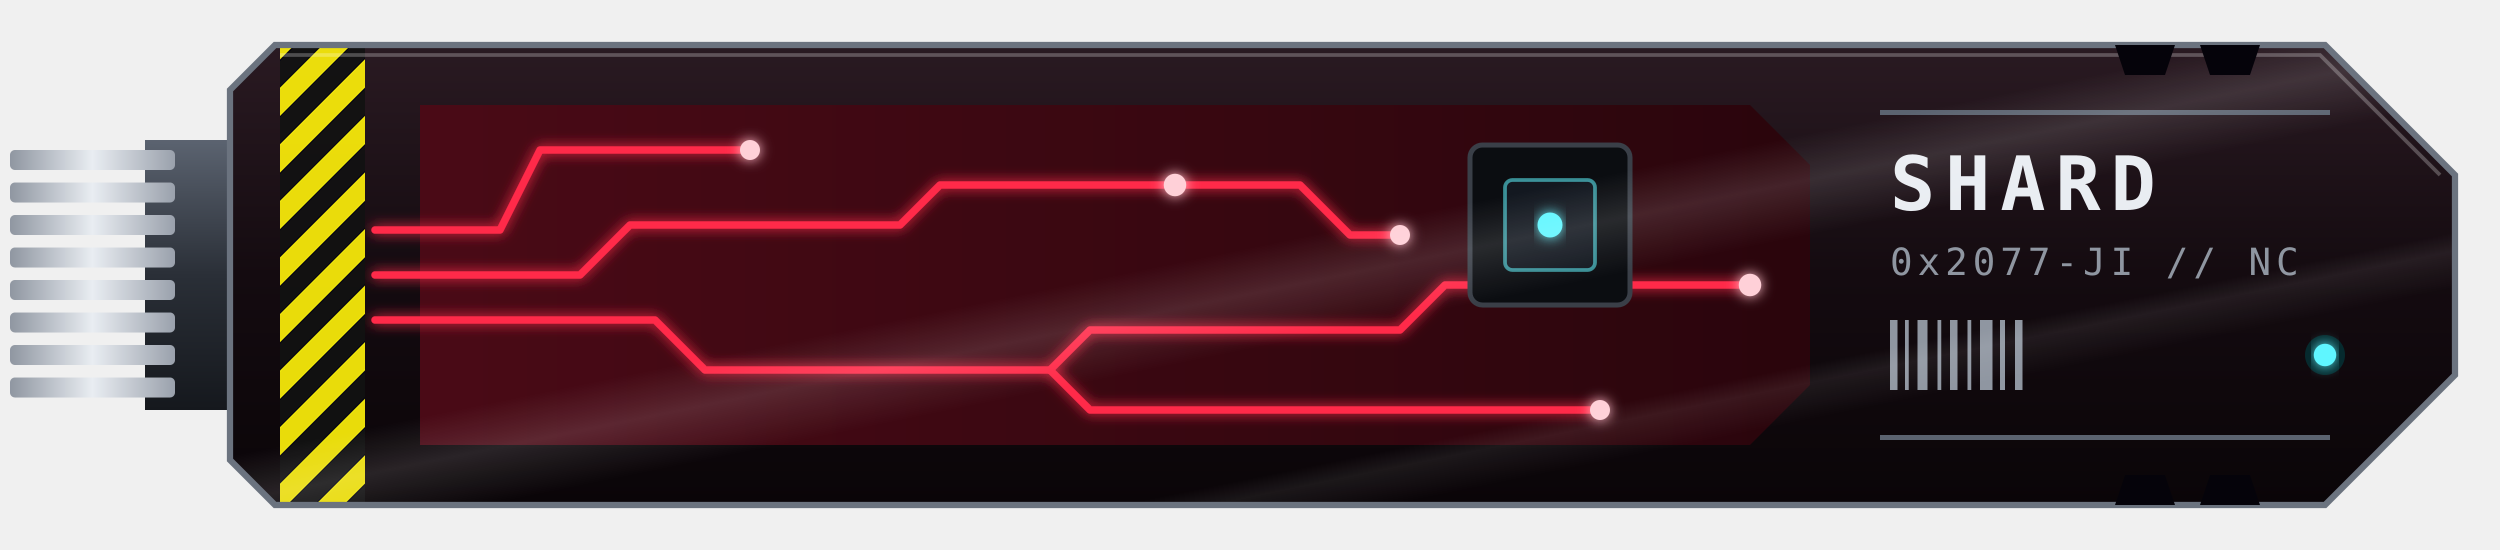
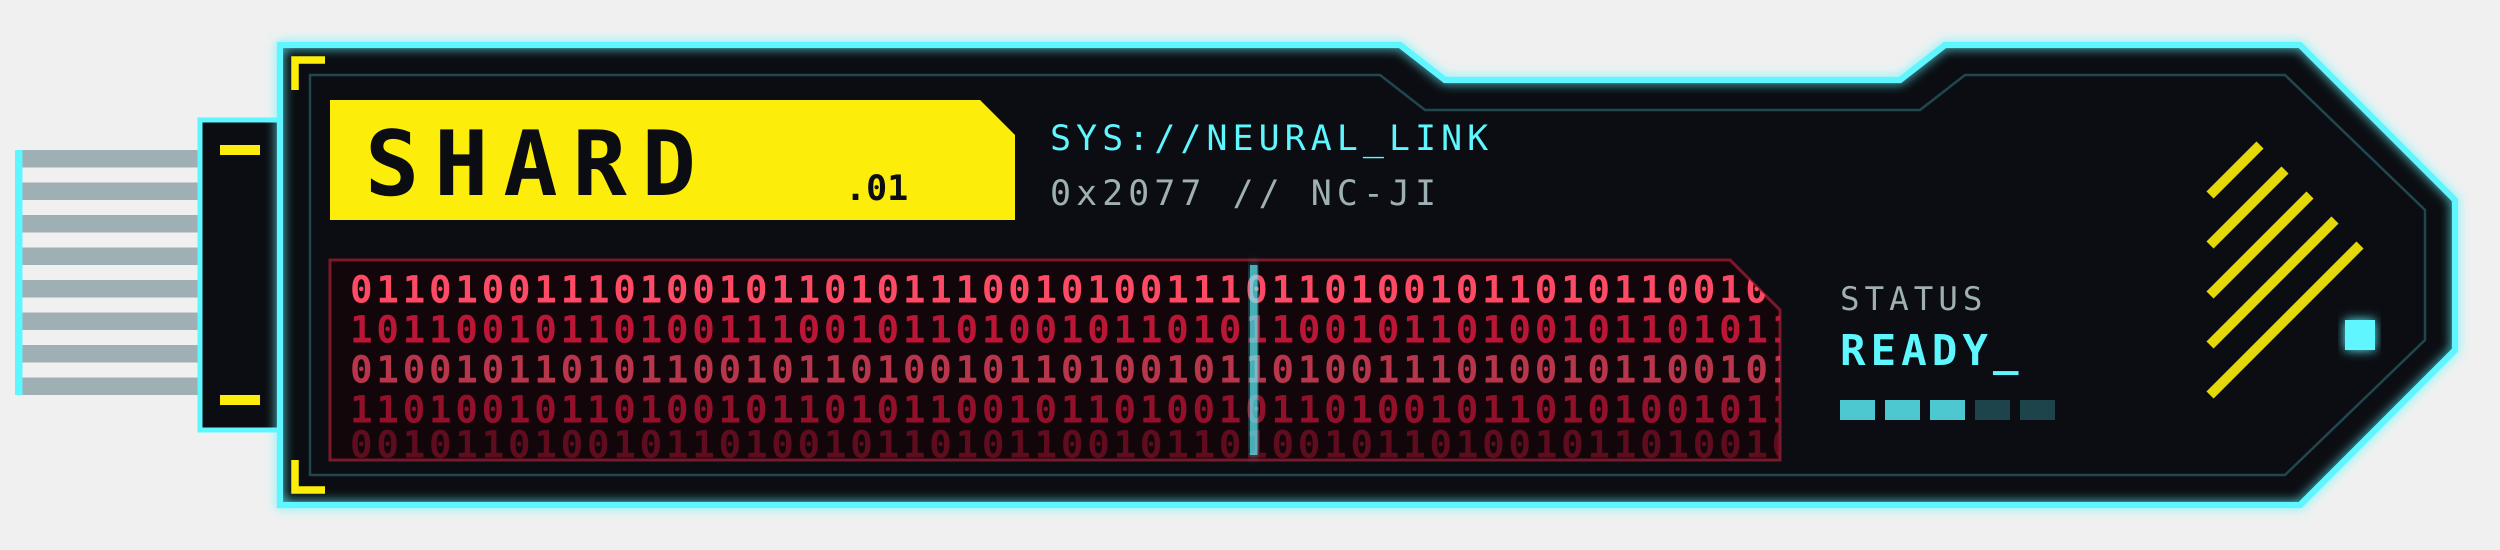
<svg xmlns="http://www.w3.org/2000/svg" viewBox="0 0 1000 220" width="1000" height="220">
  <defs>
-     <linearGradient id="glass" x1="0" y1="0" x2="0" y2="1">
-       <stop offset="0" stop-color="#2a1a22" />
-       <stop offset="0.5" stop-color="#140b10" />
-       <stop offset="1" stop-color="#0a0508" />
-     </linearGradient>
-     <linearGradient id="pcb" x1="0" y1="0" x2="1" y2="0">
-       <stop offset="0" stop-color="#4a0a16" />
-       <stop offset="1" stop-color="#2a050c" />
-     </linearGradient>
-     <linearGradient id="pin" x1="0" y1="0" x2="1" y2="0">
-       <stop offset="0" stop-color="#8f96a1" />
-       <stop offset="0.5" stop-color="#e9edf2" />
-       <stop offset="1" stop-color="#9aa1ac" />
-     </linearGradient>
-     <linearGradient id="steel" x1="0" y1="0" x2="0" y2="1">
-       <stop offset="0" stop-color="#5b6370" />
-       <stop offset="0.5" stop-color="#2a2f37" />
-       <stop offset="1" stop-color="#15181d" />
-     </linearGradient>
-     <linearGradient id="sheen" x1="0" y1="0" x2="1" y2="1">
-       <stop offset="0" stop-color="#ffffff" stop-opacity="0" />
-       <stop offset="0.45" stop-color="#ffffff" stop-opacity="0" />
-       <stop offset="0.5" stop-color="#ffffff" stop-opacity="0.12" />
-       <stop offset="0.56" stop-color="#ffffff" stop-opacity="0" />
-       <stop offset="0.7" stop-color="#ffffff" stop-opacity="0" />
-       <stop offset="0.72" stop-color="#ffffff" stop-opacity="0.07" />
-       <stop offset="0.76" stop-color="#ffffff" stop-opacity="0" />
-     </linearGradient>
-     <pattern id="hazard" width="16" height="16" patternUnits="userSpaceOnUse" patternTransform="rotate(45)">
-       <rect width="16" height="16" fill="#fcee0a" />
-       <rect width="8" height="16" fill="#111" />
-     </pattern>
-     <filter id="glow" x="-10%" y="-60%" width="120%" height="220%">
-       <feGaussianBlur stdDeviation="2.6" result="b" />
+     <filter id="glow" x="-20%" y="-40%" width="140%" height="180%">
+       <feGaussianBlur stdDeviation="2.2" result="b" />
      <feMerge>
        <feMergeNode in="b" />
        <feMergeNode in="SourceGraphic" />
      </feMerge>
    </filter>
-     <clipPath id="bodyClip">
-       <path d="M110 18 L930 18 L982 70 L982 150 L930 202 L110 202 L92 184 L92 36 Z" />
+     <clipPath id="field">
+       <path d="M132 104 L692 104 L712 124 L712 184 L132 184 Z" />
    </clipPath>
  </defs>
-   <rect x="58" y="56" width="44" height="108" fill="url(#steel)" />
-   <g fill="url(#pin)">
-     <rect x="4" y="60" width="66" height="8" rx="2" />
-     <rect x="4" y="73" width="66" height="8" rx="2" />
-     <rect x="4" y="86" width="66" height="8" rx="2" />
-     <rect x="4" y="99" width="66" height="8" rx="2" />
-     <rect x="4" y="112" width="66" height="8" rx="2" />
-     <rect x="4" y="125" width="66" height="8" rx="2" />
-     <rect x="4" y="138" width="66" height="8" rx="2" />
-     <rect x="4" y="151" width="66" height="8" rx="2" />
+   <g fill="#9fb0b5">
+     <rect x="6" y="60" width="74" height="7" />
+     <rect x="6" y="73" width="74" height="7" />
+     <rect x="6" y="86" width="74" height="7" />
+     <rect x="6" y="99" width="74" height="7" />
+     <rect x="6" y="112" width="74" height="7" />
+     <rect x="6" y="125" width="74" height="7" />
+     <rect x="6" y="138" width="74" height="7" />
+     <rect x="6" y="151" width="74" height="7" />
  </g>
-   <path d="M110 18 L930 18 L982 70 L982 150 L930 202 L110 202 L92 184 L92 36 Z" fill="url(#glass)" />
-   <g clip-path="url(#bodyClip)">
-     <path d="M168 42 L700 42 L724 66 L724 154 L700 178 L168 178 Z" fill="url(#pcb)" />
-     <g fill="none" stroke="#ff2a4a" stroke-width="3" stroke-linecap="round" stroke-linejoin="round" filter="url(#glow)">
-       <path d="M150 110 L232 110 L252 90 L360 90 L376 74 L470 74" />
-       <path d="M150 128 L262 128 L282 148 L420 148 L436 132 L560 132 L578 114 L700 114" />
-       <path d="M150 92 L200 92 L216 60 L300 60" />
-       <path d="M470 74 L520 74 L540 94 L560 94" />
-       <path d="M420 148 L436 164 L640 164" />
-     </g>
-     <g fill="#ffd0d8" filter="url(#glow)">
-       <circle cx="470" cy="74" r="4.5" />
-       <circle cx="300" cy="60" r="4" />
-       <circle cx="700" cy="114" r="4.5" />
-       <circle cx="640" cy="164" r="4" />
-       <circle cx="560" cy="94" r="4" />
-     </g>
-     <rect x="588" y="58" width="64" height="64" rx="5" fill="#0b0d11" stroke="#3a3f48" stroke-width="2" />
-     <rect x="602" y="72" width="36" height="36" rx="3" fill="#131820" stroke="#5ef6ff" stroke-opacity="0.55" stroke-width="1.5" />
-     <circle cx="620" cy="90" r="5" fill="#5ef6ff" filter="url(#glow)" />
-     <rect x="112" y="18" width="34" height="184" fill="url(#hazard)" opacity="0.92" />
-     <rect x="752" y="44" width="180" height="2" fill="#5b6370" />
-     <rect x="752" y="174" width="180" height="2" fill="#5b6370" />
-     <text x="756" y="84" font-family="Consolas, Menlo, monospace" font-weight="700" font-size="30" fill="#e9edf2" letter-spacing="4">SHARD</text>
-     <text x="756" y="110" font-family="Consolas, Menlo, monospace" font-size="15" fill="#8f96a1" letter-spacing="2">0x2077-JI // NC</text>
-     <g fill="#8f96a1">
-       <rect x="756" y="128" width="3" height="28" />
-       <rect x="762" y="128" width="1.5" height="28" />
-       <rect x="767" y="128" width="4" height="28" />
-       <rect x="775" y="128" width="1.5" height="28" />
-       <rect x="780" y="128" width="3" height="28" />
-       <rect x="787" y="128" width="1.5" height="28" />
-       <rect x="792" y="128" width="5" height="28" />
-       <rect x="800" y="128" width="2" height="28" />
-       <rect x="806" y="128" width="3" height="28" />
-     </g>
-     <circle cx="930" cy="142" r="8" fill="#062a2e" />
-     <circle cx="930" cy="142" r="4.5" fill="#5ef6ff" filter="url(#glow)" />
-     <rect x="92" y="18" width="890" height="184" fill="url(#sheen)" />
+   <g fill="#5ef6ff">
+     <rect x="6" y="60" width="3" height="98" />
  </g>
-   <path d="M110 18 L930 18 L982 70 L982 150 L930 202 L110 202 L92 184 L92 36 Z" fill="none" stroke="#6b737f" stroke-width="2.5" />
-   <path d="M112 22 L928 22 L976 70" fill="none" stroke="#ffffff" stroke-opacity="0.25" stroke-width="1.5" />
-   <g fill="#05030a">
-     <path d="M846 18 L870 18 L866 30 L850 30 Z" />
-     <path d="M880 18 L904 18 L900 30 L884 30 Z" />
-     <path d="M846 202 L870 202 L866 190 L850 190 Z" />
-     <path d="M880 202 L904 202 L900 190 L884 190 Z" />
+   <path d="M80 48 L112 48 L112 172 L80 172 Z" fill="#0b0d12" stroke="#5ef6ff" stroke-width="2" />
+   <g fill="#fcee0a">
+     <rect x="88" y="58" width="16" height="4" />
+     <rect x="88" y="158" width="16" height="4" />
+   </g>
+   <path d="M112 18 L560 18 L578 32 L760 32 L778 18 L920 18 L982 80 L982 140 L920 202 L112 202 Z" fill="#0b0d12" />
+   <path d="M112 18 L560 18 L578 32 L760 32 L778 18 L920 18 L982 80 L982 140 L920 202 L112 202 Z" fill="none" stroke="#5ef6ff" stroke-width="2.5" filter="url(#glow)" />
+   <path d="M124 30 L552 30 L570 44 L768 44 L786 30 L914 30 L970 84 L970 136 L914 190 L124 190 Z" fill="none" stroke="#5ef6ff" stroke-opacity="0.25" stroke-width="1" />
+   <path d="M132 40 L392 40 L406 54 L406 88 L132 88 Z" fill="#fcee0a" />
+   <text x="146" y="78" font-family="Consolas, Menlo, 'DejaVu Sans Mono', monospace" font-weight="700" font-size="36" fill="#0b0d12" letter-spacing="6">SHARD</text>
+   <text x="338" y="80" font-family="Consolas, Menlo, 'DejaVu Sans Mono', monospace" font-weight="700" font-size="14" fill="#0b0d12">.01</text>
+   <text x="420" y="60" font-family="Consolas, Menlo, 'DejaVu Sans Mono', monospace" font-size="14" fill="#5ef6ff" letter-spacing="2">SYS://NEURAL_LINK</text>
+   <text x="420" y="82" font-family="Consolas, Menlo, 'DejaVu Sans Mono', monospace" font-size="14" fill="#9fb0b5" letter-spacing="2">0x2077 // NC-JI</text>
+   <path d="M132 104 L692 104 L712 124 L712 184 L132 184 Z" fill="#12060a" stroke="#ff2b4d" stroke-opacity="0.45" stroke-width="1.2" />
+   <g clip-path="url(#field)" font-family="Consolas, Menlo, 'DejaVu Sans Mono', monospace" font-size="15" font-weight="700" letter-spacing="1.5">
+     <text x="140" y="121" fill="#ff4a66">0110100111010010110101110010100111011010010110101100101101001011010</text>
+     <text x="140" y="137" fill="#d8193d" opacity="0.85">1011001011010011100101101001011010110010110100101101011001011010110</text>
+     <text x="140" y="153" fill="#ff4a66" opacity="0.7">0100101101011001011010010110100101101001110100101100101101001011010</text>
+     <text x="140" y="169" fill="#93102b">1101001011010010110101100101101001011010010110101001011010110100101</text>
+     <text x="140" y="183" fill="#93102b" opacity="0.6">0010110100101101001011010110010110100101101001011010010110101100101</text>
+   </g>
+   <rect x="500" y="106" width="3" height="76" fill="#5ef6ff" opacity="0.7" filter="url(#glow)" />
+   <text x="736" y="124" font-family="Consolas, Menlo, 'DejaVu Sans Mono', monospace" font-size="13" fill="#9fb0b5" letter-spacing="2">STATUS</text>
+   <text x="736" y="146" font-family="Consolas, Menlo, 'DejaVu Sans Mono', monospace" font-weight="700" font-size="17" fill="#5ef6ff" letter-spacing="2">READY_</text>
+   <g fill="#5ef6ff" opacity="0.8">
+     <rect x="736" y="160" width="14" height="8" />
+     <rect x="754" y="160" width="14" height="8" />
+     <rect x="772" y="160" width="14" height="8" />
+     <rect x="790" y="160" width="14" height="8" opacity="0.3" />
+     <rect x="808" y="160" width="14" height="8" opacity="0.3" />
+   </g>
+   <g stroke="#fcee0a" stroke-width="4" opacity="0.9">
+     <line x1="884" y1="78" x2="904" y2="58" />
+     <line x1="884" y1="98" x2="914" y2="68" />
+     <line x1="884" y1="118" x2="924" y2="78" />
+     <line x1="884" y1="138" x2="934" y2="88" />
+     <line x1="884" y1="158" x2="944" y2="98" />
+   </g>
+   <rect x="938" y="128" width="12" height="12" fill="#5ef6ff" filter="url(#glow)" />
+   <g fill="none" stroke="#fcee0a" stroke-width="3">
+     <path d="M118 36 L118 24 L130 24" />
+     <path d="M118 184 L118 196 L130 196" />
  </g>
</svg>
